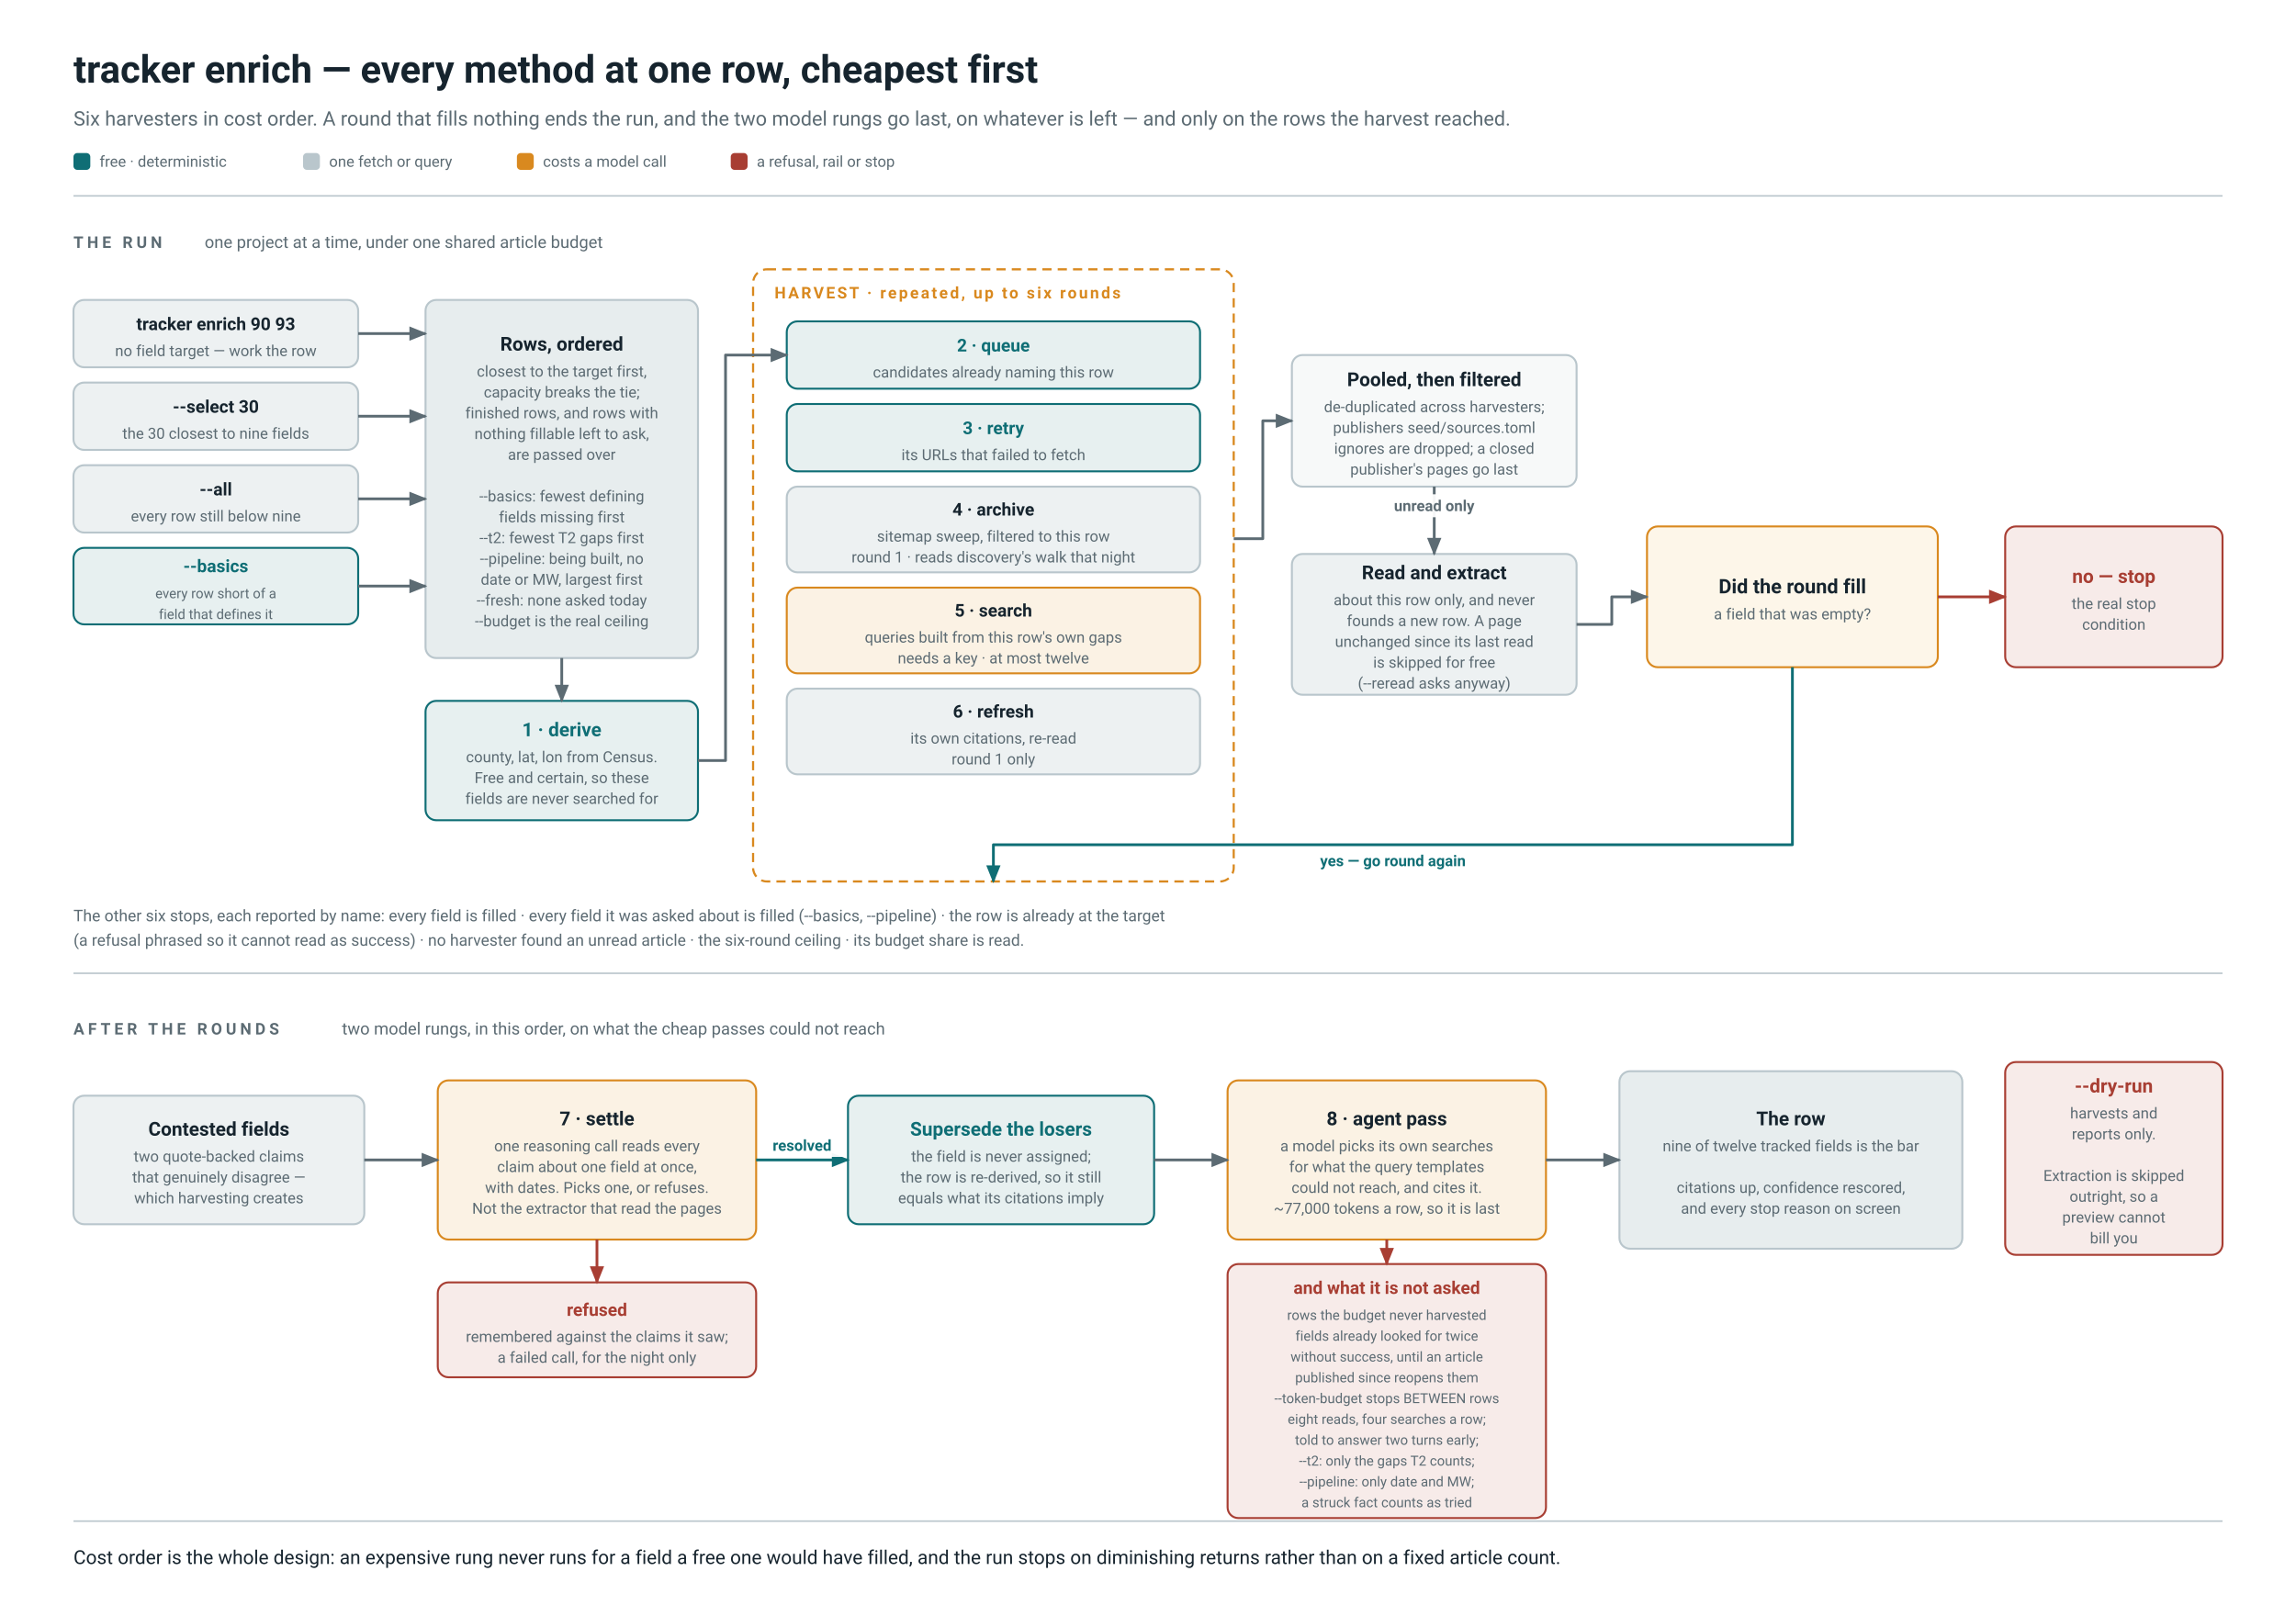
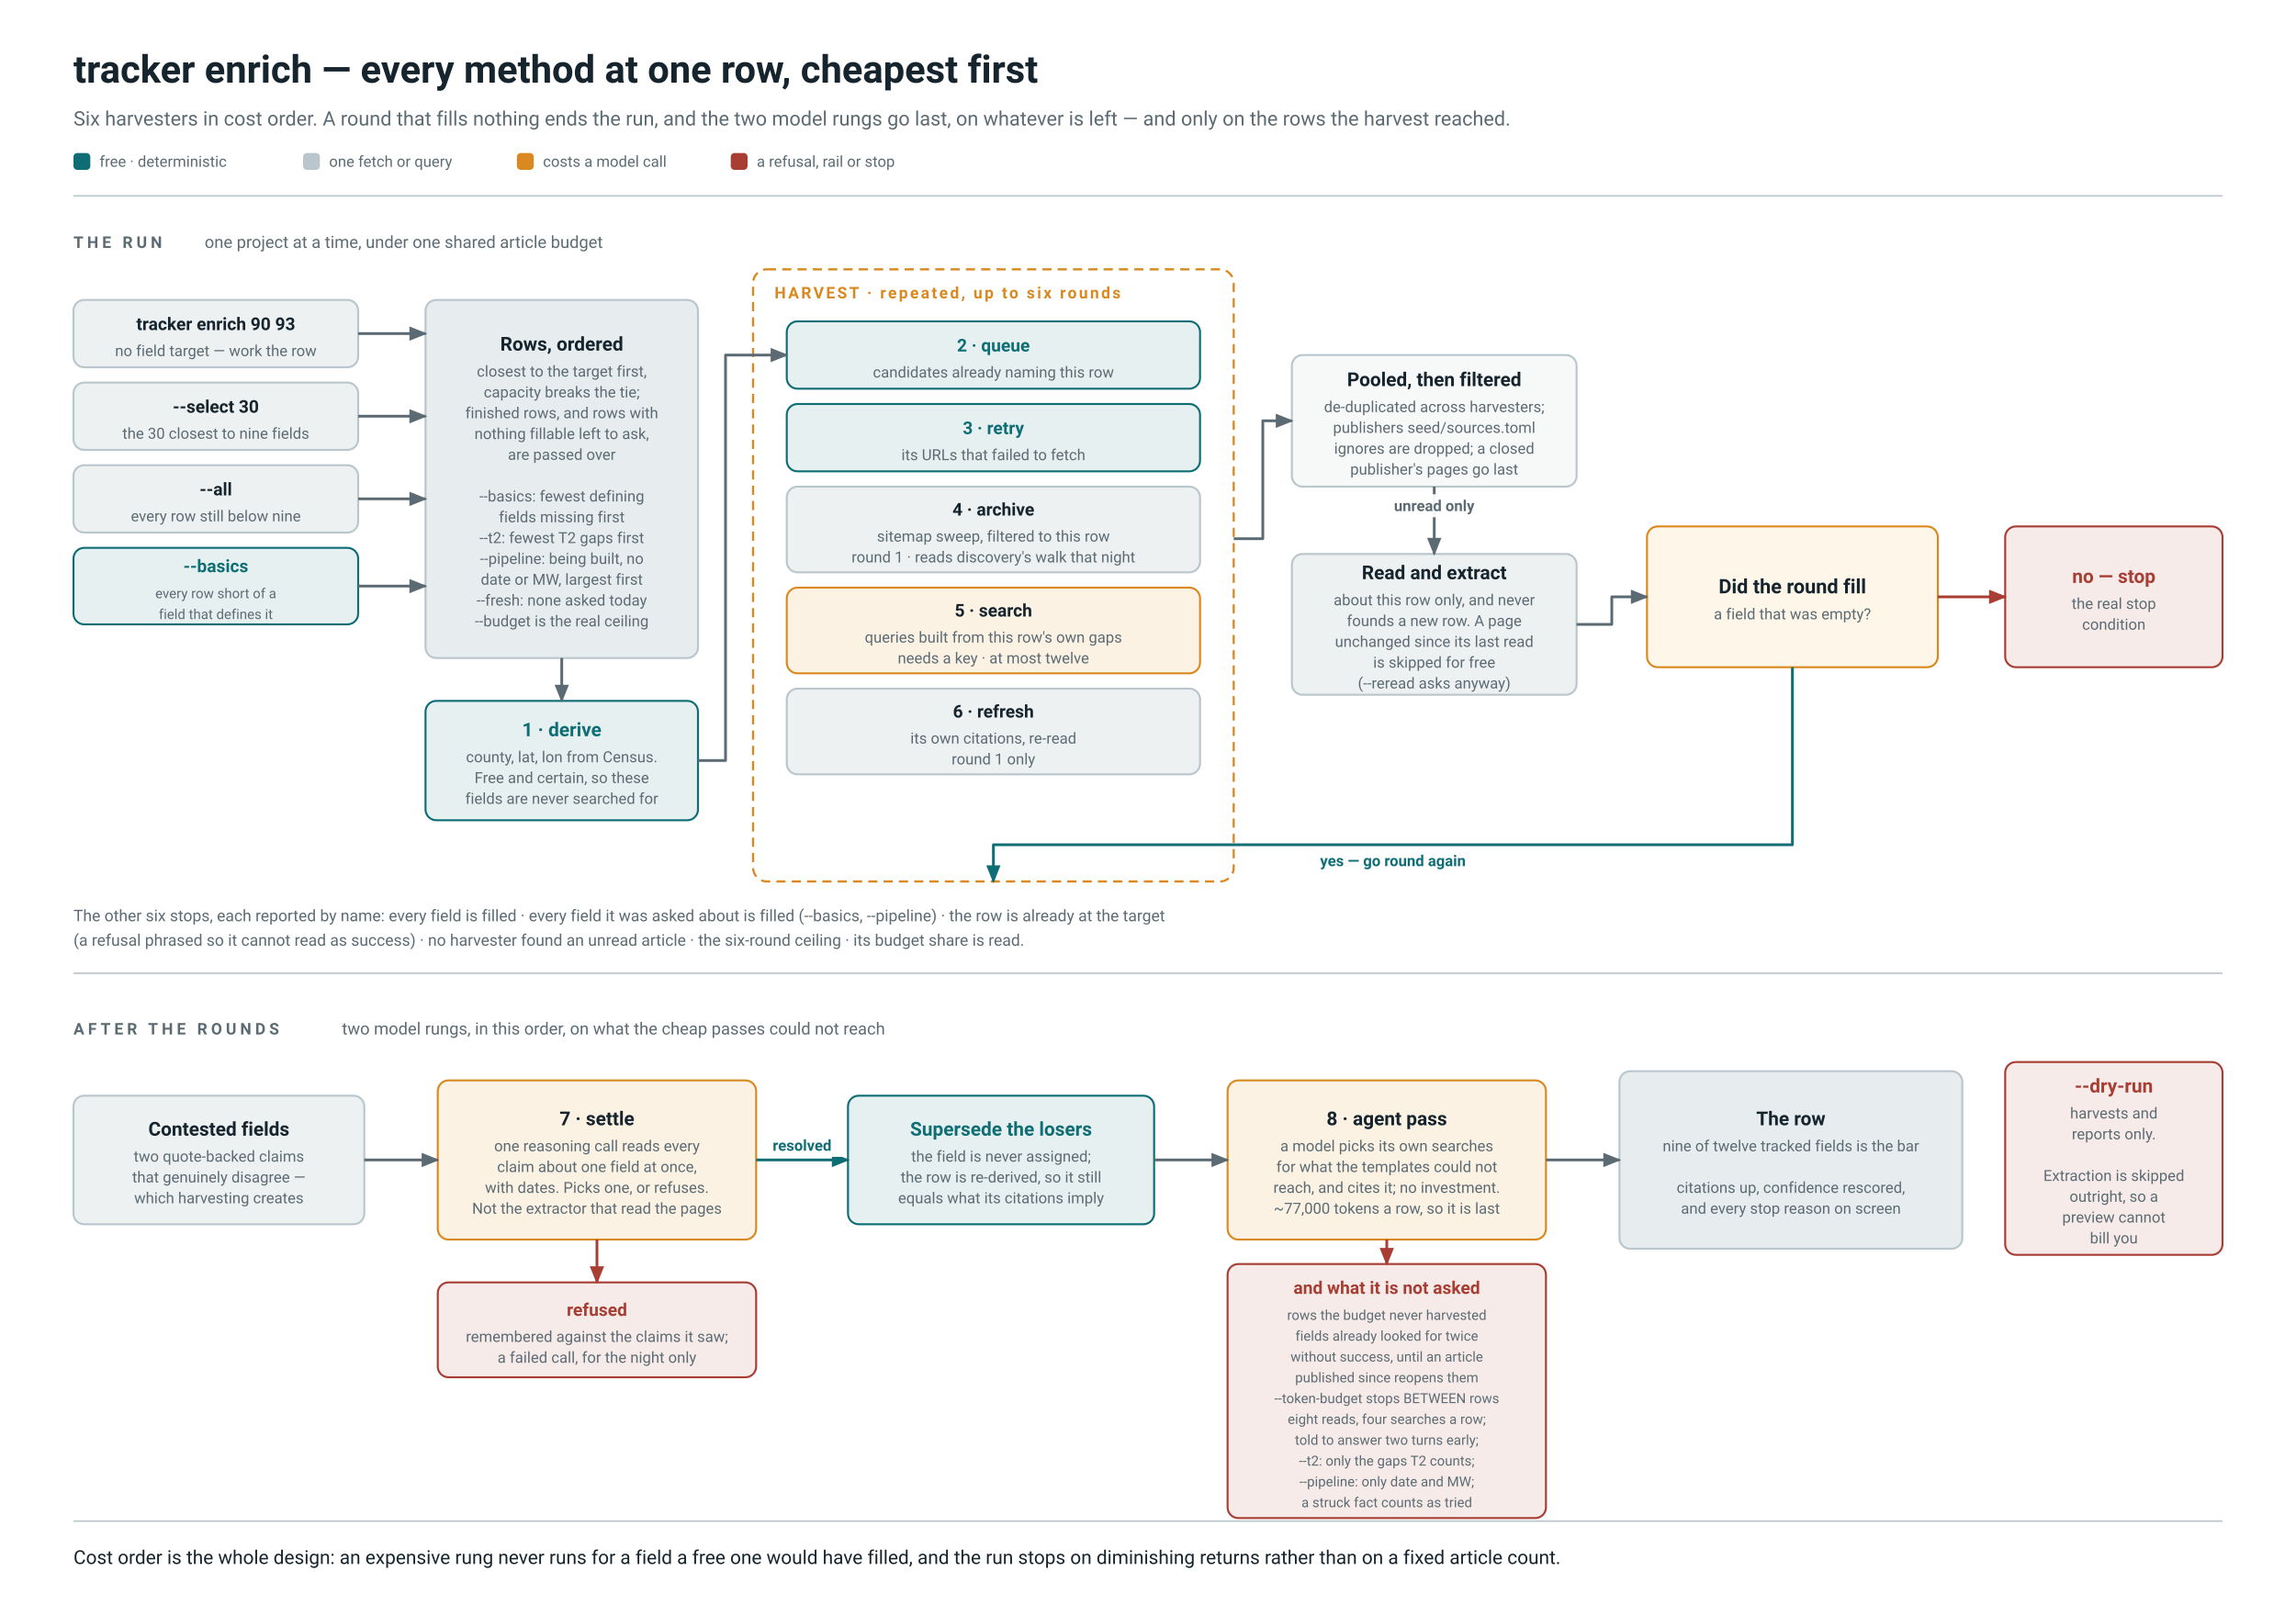
<svg xmlns="http://www.w3.org/2000/svg" width="1500" height="1056" viewBox="0 0 1500 1056" font-family="system-ui,-apple-system,'Segoe UI',Roboto,'Helvetica Neue','DejaVu Sans',Arial,sans-serif">
  <defs>
    <marker id="a0F6E75" viewBox="0 0 10 10" refX="9" refY="5" markerWidth="6.5" markerHeight="6.5" orient="auto-start-reverse">
      <path d="M 0 1 L 10 5 L 0 9 z" fill="#0F6E75" />
    </marker>
    <marker id="a5C6B73" viewBox="0 0 10 10" refX="9" refY="5" markerWidth="6.5" markerHeight="6.5" orient="auto-start-reverse">
      <path d="M 0 1 L 10 5 L 0 9 z" fill="#5C6B73" />
    </marker>
    <marker id="aA83E33" viewBox="0 0 10 10" refX="9" refY="5" markerWidth="6.5" markerHeight="6.5" orient="auto-start-reverse">
      <path d="M 0 1 L 10 5 L 0 9 z" fill="#A83E33" />
    </marker>
  </defs>
  <rect width="1500" height="1056" fill="#FFFFFF" />
  <g font-family="system-ui,-apple-system,'Segoe UI',Roboto,'Helvetica Neue','DejaVu Sans',Arial,sans-serif" xml:space="preserve">
    <text x="48.0" y="54.0" font-size="25" fill="#16242E" text-anchor="start" font-weight="700">tracker enrich — every method at one row, cheapest first</text>
    <text x="48.0" y="82.0" font-size="13" fill="#5C6B73" text-anchor="start">Six harvesters in cost order. A round that fills nothing ends the run, and the two model rungs go last, on whatever is left — and only on the rows the harvest reached.</text>
    <rect x="48.0" y="100.0" width="11" height="11" rx="2.5" fill="#0F6E75" />
    <text x="65.0" y="109.0" font-size="10" fill="#5C6B73" text-anchor="start">free · deterministic</text>
    <rect x="198.0" y="100.0" width="11" height="11" rx="2.5" fill="#B9C6CC" />
    <text x="215.0" y="109.0" font-size="10" fill="#5C6B73" text-anchor="start">one fetch or query</text>
    <rect x="337.7" y="100.0" width="11" height="11" rx="2.5" fill="#D9891F" />
    <text x="354.7" y="109.0" font-size="10" fill="#5C6B73" text-anchor="start">costs a model call</text>
    <rect x="477.4" y="100.0" width="11" height="11" rx="2.5" fill="#A83E33" />
    <text x="494.4" y="109.0" font-size="10" fill="#5C6B73" text-anchor="start">a refusal, rail or stop</text>
    <line x1="48" y1="128" x2="1452" y2="128" stroke="#B9C6CC" stroke-width="1" />
    <text x="48.0" y="162.0" font-size="10.5" fill="#5C6B73" text-anchor="start" font-weight="700" letter-spacing="2.4">THE RUN</text>
    <text x="133.7" y="162.0" font-size="11" fill="#5C6B73" text-anchor="start">one project at a time, under one shared article budget</text>
    <rect x="48.0" y="196.0" width="186.0" height="44.0" rx="7" fill="#EDF1F2" stroke="#B9C6CC" stroke-width="1.3" />
    <text x="141.0" y="215.7" font-size="11.5" fill="#16242E" text-anchor="middle" font-weight="700">tracker enrich 90 93</text>
    <text x="141.0" y="232.7" font-size="10" fill="#5C6B73" text-anchor="middle">no field target — work the row</text>
    <rect x="48.0" y="250.0" width="186.0" height="44.0" rx="7" fill="#EDF1F2" stroke="#B9C6CC" stroke-width="1.3" />
    <text x="141.0" y="269.7" font-size="11.5" fill="#16242E" text-anchor="middle" font-weight="700">--select 30</text>
    <text x="141.0" y="286.7" font-size="10" fill="#5C6B73" text-anchor="middle">the 30 closest to nine fields</text>
    <rect x="48.0" y="304.0" width="186.0" height="44.0" rx="7" fill="#EDF1F2" stroke="#B9C6CC" stroke-width="1.3" />
    <text x="141.0" y="323.7" font-size="11.5" fill="#16242E" text-anchor="middle" font-weight="700">--all</text>
    <text x="141.0" y="340.7" font-size="10" fill="#5C6B73" text-anchor="middle">every row still below nine</text>
    <rect x="48.0" y="358.0" width="186.0" height="50.0" rx="7" fill="#E7F0F0" stroke="#0F6E75" stroke-width="1.3" />
    <text x="141.0" y="373.9" font-size="11.5" fill="#0F6E75" text-anchor="middle" font-weight="700">--basics</text>
    <text x="141.0" y="390.9" font-size="9" fill="#5C6B73" text-anchor="middle">every row short of a</text>
    <text x="141.0" y="404.5" font-size="9" fill="#5C6B73" text-anchor="middle">field that defines it</text>
    <rect x="278.0" y="196.0" width="178.0" height="234.0" rx="7" fill="#E7EDEE" stroke="#B9C6CC" stroke-width="1.3" />
    <text x="367.0" y="229.1" font-size="12.5" fill="#16242E" text-anchor="middle" font-weight="700">Rows, ordered</text>
    <text x="367.0" y="246.1" font-size="10" fill="#5C6B73" text-anchor="middle">closest to the target first,</text>
    <text x="367.0" y="259.7" font-size="10" fill="#5C6B73" text-anchor="middle">capacity breaks the tie;</text>
    <text x="367.0" y="273.3" font-size="10" fill="#5C6B73" text-anchor="middle">finished rows, and rows with</text>
    <text x="367.0" y="286.9" font-size="10" fill="#5C6B73" text-anchor="middle">nothing fillable left to ask,</text>
    <text x="367.0" y="300.5" font-size="10" fill="#5C6B73" text-anchor="middle">are passed over</text>
    <text x="367.0" y="314.1" font-size="10" fill="#5C6B73" text-anchor="middle" />
    <text x="367.0" y="327.7" font-size="10" fill="#5C6B73" text-anchor="middle">--basics: fewest defining</text>
    <text x="367.0" y="341.3" font-size="10" fill="#5C6B73" text-anchor="middle">fields missing first</text>
    <text x="367.0" y="354.9" font-size="10" fill="#5C6B73" text-anchor="middle">--t2: fewest T2 gaps first</text>
    <text x="367.0" y="368.5" font-size="10" fill="#5C6B73" text-anchor="middle">--pipeline: being built, no</text>
    <text x="367.0" y="382.1" font-size="10" fill="#5C6B73" text-anchor="middle">date or MW, largest first</text>
    <text x="367.0" y="395.7" font-size="10" fill="#5C6B73" text-anchor="middle">--fresh: none asked today</text>
    <text x="367.0" y="409.3" font-size="10" fill="#5C6B73" text-anchor="middle">--budget is the real ceiling</text>
    <polyline points="234.0,218.0 278.0,218.0" fill="none" stroke="#5C6B73" stroke-width="1.8" stroke-linejoin="round" marker-end="url(#a5C6B73)" />
    <polyline points="234.0,272.0 278.0,272.0" fill="none" stroke="#5C6B73" stroke-width="1.8" stroke-linejoin="round" marker-end="url(#a5C6B73)" />
    <polyline points="234.0,326.0 278.0,326.0" fill="none" stroke="#5C6B73" stroke-width="1.8" stroke-linejoin="round" marker-end="url(#a5C6B73)" />
    <polyline points="234.0,383.0 278.0,383.0" fill="none" stroke="#5C6B73" stroke-width="1.8" stroke-linejoin="round" marker-end="url(#a5C6B73)" />
    <rect x="278.0" y="458.0" width="178.0" height="78.0" rx="7" fill="#E7F0F0" stroke="#0F6E75" stroke-width="1.3" />
    <text x="367.0" y="481.1" font-size="12.5" fill="#0F6E75" text-anchor="middle" font-weight="700">1 · derive</text>
    <text x="367.0" y="498.1" font-size="10" fill="#5C6B73" text-anchor="middle">county, lat, lon from Census.</text>
    <text x="367.0" y="511.7" font-size="10" fill="#5C6B73" text-anchor="middle">Free and certain, so these</text>
    <text x="367.0" y="525.3" font-size="10" fill="#5C6B73" text-anchor="middle">fields are never searched for</text>
    <polyline points="367.0,430.0 367.0,458.0" fill="none" stroke="#5C6B73" stroke-width="1.8" stroke-linejoin="round" marker-end="url(#a5C6B73)" />
    <rect x="492.0" y="176.0" width="314.0" height="400.0" rx="9" fill="none" stroke="#D9891F" stroke-width="1.4" stroke-dasharray="6 4" />
    <text x="506.0" y="195.0" font-size="10.5" fill="#D9891F" text-anchor="start" font-weight="700" letter-spacing="1.4">HARVEST · repeated, up to six rounds</text>
    <rect x="514.0" y="210.0" width="270.0" height="44.0" rx="7" fill="#E7F0F0" stroke="#0F6E75" stroke-width="1.3" />
    <text x="649.0" y="229.7" font-size="11.5" fill="#0F6E75" text-anchor="middle" font-weight="700">2 · queue</text>
    <text x="649.0" y="246.7" font-size="10" fill="#5C6B73" text-anchor="middle">candidates already naming this row</text>
    <rect x="514.0" y="264.0" width="270.0" height="44.0" rx="7" fill="#E7F0F0" stroke="#0F6E75" stroke-width="1.3" />
    <text x="649.0" y="283.7" font-size="11.5" fill="#0F6E75" text-anchor="middle" font-weight="700">3 · retry</text>
    <text x="649.0" y="300.7" font-size="10" fill="#5C6B73" text-anchor="middle">its URLs that failed to fetch</text>
    <rect x="514.0" y="318.0" width="270.0" height="56.0" rx="7" fill="#EDF1F2" stroke="#B9C6CC" stroke-width="1.3" />
    <text x="649.0" y="336.9" font-size="11.5" fill="#16242E" text-anchor="middle" font-weight="700">4 · archive</text>
    <text x="649.0" y="353.9" font-size="10" fill="#5C6B73" text-anchor="middle">sitemap sweep, filtered to this row</text>
    <text x="649.0" y="367.5" font-size="10" fill="#5C6B73" text-anchor="middle">round 1 · reads discovery's walk that night</text>
    <rect x="514.0" y="384.0" width="270.0" height="56.0" rx="7" fill="#FBF2E4" stroke="#D9891F" stroke-width="1.3" />
    <text x="649.0" y="402.9" font-size="11.5" fill="#16242E" text-anchor="middle" font-weight="700">5 · search</text>
    <text x="649.0" y="419.9" font-size="10" fill="#5C6B73" text-anchor="middle">queries built from this row's own gaps</text>
    <text x="649.0" y="433.5" font-size="10" fill="#5C6B73" text-anchor="middle">needs a key · at most twelve</text>
    <rect x="514.0" y="450.0" width="270.0" height="56.0" rx="7" fill="#EDF1F2" stroke="#B9C6CC" stroke-width="1.3" />
    <text x="649.0" y="468.9" font-size="11.5" fill="#16242E" text-anchor="middle" font-weight="700">6 · refresh</text>
    <text x="649.0" y="485.9" font-size="10" fill="#5C6B73" text-anchor="middle">its own citations, re-read</text>
    <text x="649.0" y="499.5" font-size="10" fill="#5C6B73" text-anchor="middle">round 1 only</text>
    <polyline points="456.0,497.0 474.0,497.0 474.0,232.0 514.0,232.0" fill="none" stroke="#5C6B73" stroke-width="1.8" stroke-linejoin="round" marker-end="url(#a5C6B73)" />
    <rect x="844.0" y="232.0" width="186.0" height="86.0" rx="7" fill="#F7F9F9" stroke="#B9C6CC" stroke-width="1.3" />
    <text x="937.0" y="252.3" font-size="12.5" fill="#16242E" text-anchor="middle" font-weight="700">Pooled, then filtered</text>
    <text x="937.0" y="269.3" font-size="10" fill="#5C6B73" text-anchor="middle">de-duplicated across harvesters;</text>
    <text x="937.0" y="282.9" font-size="10" fill="#5C6B73" text-anchor="middle">publishers seed/sources.toml</text>
    <text x="937.0" y="296.5" font-size="10" fill="#5C6B73" text-anchor="middle">ignores are dropped; a closed</text>
    <text x="937.0" y="310.1" font-size="10" fill="#5C6B73" text-anchor="middle">publisher's pages go last</text>
    <rect x="844.0" y="362.0" width="186.0" height="92.0" rx="7" fill="#EDF1F2" stroke="#B9C6CC" stroke-width="1.3" />
    <text x="937.0" y="378.5" font-size="12.5" fill="#16242E" text-anchor="middle" font-weight="700">Read and extract</text>
    <text x="937.0" y="395.5" font-size="10" fill="#5C6B73" text-anchor="middle">about this row only, and never</text>
    <text x="937.0" y="409.1" font-size="10" fill="#5C6B73" text-anchor="middle">founds a new row. A page</text>
    <text x="937.0" y="422.7" font-size="10" fill="#5C6B73" text-anchor="middle">unchanged since its last read</text>
    <text x="937.0" y="436.3" font-size="10" fill="#5C6B73" text-anchor="middle">is skipped for free</text>
    <text x="937.0" y="449.9" font-size="10" fill="#5C6B73" text-anchor="middle">(--reread asks anyway)</text>
    <polyline points="806.0,352.0 825.0,352.0 825.0,275.0 844.0,275.0" fill="none" stroke="#5C6B73" stroke-width="1.8" stroke-linejoin="round" marker-end="url(#a5C6B73)" />
    <polyline points="937.0,318.0 937.0,362.0" fill="none" stroke="#5C6B73" stroke-width="1.8" stroke-linejoin="round" marker-end="url(#a5C6B73)" />
    <rect x="900.9" y="323.0" width="72.1" height="15" fill="#FFFFFF" opacity="0.94" />
    <text x="937.0" y="334.0" font-size="10" fill="#5C6B73" text-anchor="middle" font-weight="700">unread only</text>
    <rect x="1076.0" y="344.0" width="190.0" height="92.0" rx="7" fill="#FDF6E9" stroke="#D9891F" stroke-width="1.3" />
    <text x="1171.0" y="387.7" font-size="13" fill="#16242E" text-anchor="middle" font-weight="700">Did the round fill</text>
    <text x="1171.0" y="404.7" font-size="10" fill="#5C6B73" text-anchor="middle">a field that was empty?</text>
    <polyline points="1030.0,408.0 1053.0,408.0 1053.0,390.0 1076.0,390.0" fill="none" stroke="#5C6B73" stroke-width="1.8" stroke-linejoin="round" marker-end="url(#a5C6B73)" />
    <rect x="1310.0" y="344.0" width="142.0" height="92.0" rx="7" fill="#F7EBE9" stroke="#A83E33" stroke-width="1.3" />
    <text x="1381.0" y="380.9" font-size="12.5" fill="#A83E33" text-anchor="middle" font-weight="700">no — stop</text>
    <text x="1381.0" y="397.9" font-size="10" fill="#5C6B73" text-anchor="middle">the real stop</text>
    <text x="1381.0" y="411.5" font-size="10" fill="#5C6B73" text-anchor="middle">condition</text>
    <polyline points="1266.0,390.0 1310.0,390.0" fill="none" stroke="#A83E33" stroke-width="1.8" stroke-linejoin="round" marker-end="url(#aA83E33)" />
    <polyline points="1171.0,436.0 1171.0,552.0 649.0,552.0 649.0,576.0" fill="none" stroke="#0F6E75" stroke-width="1.8" stroke-linejoin="round" marker-end="url(#a0F6E75)" />
    <rect x="848.5" y="555.0" width="123.0" height="15" fill="#FFFFFF" opacity="0.94" />
    <text x="910.0" y="566.0" font-size="10" fill="#0F6E75" text-anchor="middle" font-weight="700">yes — go round again</text>
    <text x="48.0" y="602.0" font-size="10.5" fill="#5C6B73" text-anchor="start">The other six stops, each reported by name: every field is filled · every field it was asked about is filled (--basics, --pipeline) · the row is already at the target</text>
    <text x="48.0" y="618.0" font-size="10.5" fill="#5C6B73" text-anchor="start">(a refusal phrased so it cannot read as success) · no harvester found an unread article · the six-round ceiling · its budget share is read.</text>
    <line x1="48" y1="636" x2="1452" y2="636" stroke="#B9C6CC" stroke-width="1" />
    <text x="48.0" y="676.0" font-size="10.5" fill="#5C6B73" text-anchor="start" font-weight="700" letter-spacing="2.4">AFTER THE ROUNDS</text>
    <text x="223.4" y="676.0" font-size="11" fill="#5C6B73" text-anchor="start">two model rungs, in this order, on what the cheap passes could not reach</text>
    <rect x="48.0" y="716.0" width="190.0" height="84.0" rx="7" fill="#EDF1F2" stroke="#B9C6CC" stroke-width="1.3" />
    <text x="143.0" y="742.1" font-size="12.5" fill="#16242E" text-anchor="middle" font-weight="700">Contested fields</text>
    <text x="143.0" y="759.1" font-size="10" fill="#5C6B73" text-anchor="middle">two quote-backed claims</text>
    <text x="143.0" y="772.7" font-size="10" fill="#5C6B73" text-anchor="middle">that genuinely disagree —</text>
    <text x="143.0" y="786.3" font-size="10" fill="#5C6B73" text-anchor="middle">which harvesting creates</text>
    <rect x="286.0" y="706.0" width="208.0" height="104.0" rx="7" fill="#FBF2E4" stroke="#D9891F" stroke-width="1.3" />
    <text x="390.0" y="735.3" font-size="12.5" fill="#16242E" text-anchor="middle" font-weight="700">7 · settle</text>
    <text x="390.0" y="752.3" font-size="10" fill="#5C6B73" text-anchor="middle">one reasoning call reads every</text>
    <text x="390.0" y="765.9" font-size="10" fill="#5C6B73" text-anchor="middle">claim about one field at once,</text>
    <text x="390.0" y="779.5" font-size="10" fill="#5C6B73" text-anchor="middle">with dates. Picks one, or refuses.</text>
    <text x="390.0" y="793.1" font-size="10" fill="#5C6B73" text-anchor="middle">Not the extractor that read the pages</text>
    <polyline points="238.0,758.0 286.0,758.0" fill="none" stroke="#5C6B73" stroke-width="1.8" stroke-linejoin="round" marker-end="url(#a5C6B73)" />
    <rect x="554.0" y="716.0" width="200.0" height="84.0" rx="7" fill="#E7F0F0" stroke="#0F6E75" stroke-width="1.3" />
    <text x="654.0" y="742.1" font-size="12.5" fill="#0F6E75" text-anchor="middle" font-weight="700">Supersede the losers</text>
    <text x="654.0" y="759.1" font-size="10" fill="#5C6B73" text-anchor="middle">the field is never assigned;</text>
    <text x="654.0" y="772.7" font-size="10" fill="#5C6B73" text-anchor="middle">the row is re-derived, so it still</text>
    <text x="654.0" y="786.3" font-size="10" fill="#5C6B73" text-anchor="middle">equals what its citations imply</text>
    <polyline points="494.0,758.0 554.0,758.0" fill="none" stroke="#0F6E75" stroke-width="1.8" stroke-linejoin="round" marker-end="url(#a0F6E75)" />
    <rect x="496.4" y="741.0" width="55.2" height="15" fill="#FFFFFF" opacity="0.94" />
    <text x="524.0" y="752.0" font-size="10" fill="#0F6E75" text-anchor="middle" font-weight="700">resolved</text>
    <rect x="286.0" y="838.0" width="208.0" height="62.0" rx="7" fill="#F7EBE9" stroke="#A83E33" stroke-width="1.3" />
    <text x="390.0" y="859.9" font-size="11.5" fill="#A83E33" text-anchor="middle" font-weight="700">refused</text>
    <text x="390.0" y="876.9" font-size="10" fill="#5C6B73" text-anchor="middle">remembered against the claims it saw;</text>
    <text x="390.0" y="890.5" font-size="10" fill="#5C6B73" text-anchor="middle">a failed call, for the night only</text>
    <polyline points="390.0,810.0 390.0,838.0" fill="none" stroke="#A83E33" stroke-width="1.8" stroke-linejoin="round" marker-end="url(#aA83E33)" />
    <rect x="802.0" y="706.0" width="208.0" height="104.0" rx="7" fill="#FBF2E4" stroke="#D9891F" stroke-width="1.3" />
    <text x="906.0" y="735.3" font-size="12.5" fill="#16242E" text-anchor="middle" font-weight="700">8 · agent pass</text>
    <text x="906.0" y="752.3" font-size="10" fill="#5C6B73" text-anchor="middle">a model picks its own searches</text>
-     <text x="906.0" y="765.9" font-size="10" fill="#5C6B73" text-anchor="middle">for what the query templates</text>
-     <text x="906.0" y="779.5" font-size="10" fill="#5C6B73" text-anchor="middle">could not reach, and cites it.</text>
+     <text x="906.0" y="765.9" font-size="10" fill="#5C6B73" text-anchor="middle">for what the templates could not</text>
+     <text x="906.0" y="779.5" font-size="10" fill="#5C6B73" text-anchor="middle">reach, and cites it; no investment.</text>
    <text x="906.0" y="793.1" font-size="10" fill="#5C6B73" text-anchor="middle">~77,000 tokens a row, so it is last</text>
    <polyline points="754.0,758.0 802.0,758.0" fill="none" stroke="#5C6B73" stroke-width="1.8" stroke-linejoin="round" marker-end="url(#a5C6B73)" />
    <rect x="802.0" y="826.0" width="208.0" height="166.0" rx="7" fill="#F7EBE9" stroke="#A83E33" stroke-width="1.3" />
    <text x="906.0" y="845.5" font-size="11.5" fill="#A83E33" text-anchor="middle" font-weight="700">and what it is not asked</text>
    <text x="906.0" y="862.5" font-size="9" fill="#5C6B73" text-anchor="middle">rows the budget never harvested</text>
    <text x="906.0" y="876.1" font-size="9" fill="#5C6B73" text-anchor="middle">fields already looked for twice</text>
    <text x="906.0" y="889.7" font-size="9" fill="#5C6B73" text-anchor="middle">without success, until an article</text>
    <text x="906.0" y="903.3" font-size="9" fill="#5C6B73" text-anchor="middle">published since reopens them</text>
    <text x="906.0" y="916.9" font-size="9" fill="#5C6B73" text-anchor="middle">--token-budget stops BETWEEN rows</text>
    <text x="906.0" y="930.5" font-size="9" fill="#5C6B73" text-anchor="middle">eight reads, four searches a row;</text>
    <text x="906.0" y="944.1" font-size="9" fill="#5C6B73" text-anchor="middle">told to answer two turns early;</text>
    <text x="906.0" y="957.7" font-size="9" fill="#5C6B73" text-anchor="middle">--t2: only the gaps T2 counts;</text>
    <text x="906.0" y="971.3" font-size="9" fill="#5C6B73" text-anchor="middle">--pipeline: only date and MW;</text>
    <text x="906.0" y="984.9" font-size="9" fill="#5C6B73" text-anchor="middle">a struck fact counts as tried</text>
    <polyline points="906.0,810.0 906.0,826.0" fill="none" stroke="#A83E33" stroke-width="1.8" stroke-linejoin="round" marker-end="url(#aA83E33)" />
    <rect x="1058.0" y="700.0" width="224.0" height="116.0" rx="7" fill="#E7EDEE" stroke="#B9C6CC" stroke-width="1.3" />
    <text x="1170.0" y="735.3" font-size="12.5" fill="#16242E" text-anchor="middle" font-weight="700">The row</text>
    <text x="1170.0" y="752.3" font-size="10" fill="#5C6B73" text-anchor="middle">nine of twelve tracked fields is the bar</text>
    <text x="1170.0" y="765.9" font-size="10" fill="#5C6B73" text-anchor="middle" />
    <text x="1170.0" y="779.5" font-size="10" fill="#5C6B73" text-anchor="middle">citations up, confidence rescored,</text>
    <text x="1170.0" y="793.1" font-size="10" fill="#5C6B73" text-anchor="middle">and every stop reason on screen</text>
    <polyline points="1010.0,758.0 1058.0,758.0" fill="none" stroke="#5C6B73" stroke-width="1.8" stroke-linejoin="round" marker-end="url(#a5C6B73)" />
    <rect x="1310.0" y="694.0" width="142.0" height="126.0" rx="7" fill="#F7EBE9" stroke="#A83E33" stroke-width="1.3" />
    <text x="1381.0" y="713.9" font-size="12.5" fill="#A83E33" text-anchor="middle" font-weight="700">--dry-run</text>
    <text x="1381.0" y="730.9" font-size="10" fill="#5C6B73" text-anchor="middle">harvests and</text>
    <text x="1381.0" y="744.5" font-size="10" fill="#5C6B73" text-anchor="middle">reports only.</text>
    <text x="1381.0" y="758.1" font-size="10" fill="#5C6B73" text-anchor="middle" />
    <text x="1381.0" y="771.7" font-size="10" fill="#5C6B73" text-anchor="middle">Extraction is skipped</text>
    <text x="1381.0" y="785.3" font-size="10" fill="#5C6B73" text-anchor="middle">outright, so a</text>
    <text x="1381.0" y="798.9" font-size="10" fill="#5C6B73" text-anchor="middle">preview cannot</text>
    <text x="1381.0" y="812.5" font-size="10" fill="#5C6B73" text-anchor="middle">bill you</text>
    <line x1="48" y1="994" x2="1452" y2="994" stroke="#B9C6CC" stroke-width="1" />
    <text x="48.0" y="1022.0" font-size="12.5" fill="#16242E" text-anchor="start">Cost order is the whole design: an expensive rung never runs for a field a free one would have filled, and the run stops on diminishing returns rather than on a fixed article count.</text>
  </g>
</svg>
